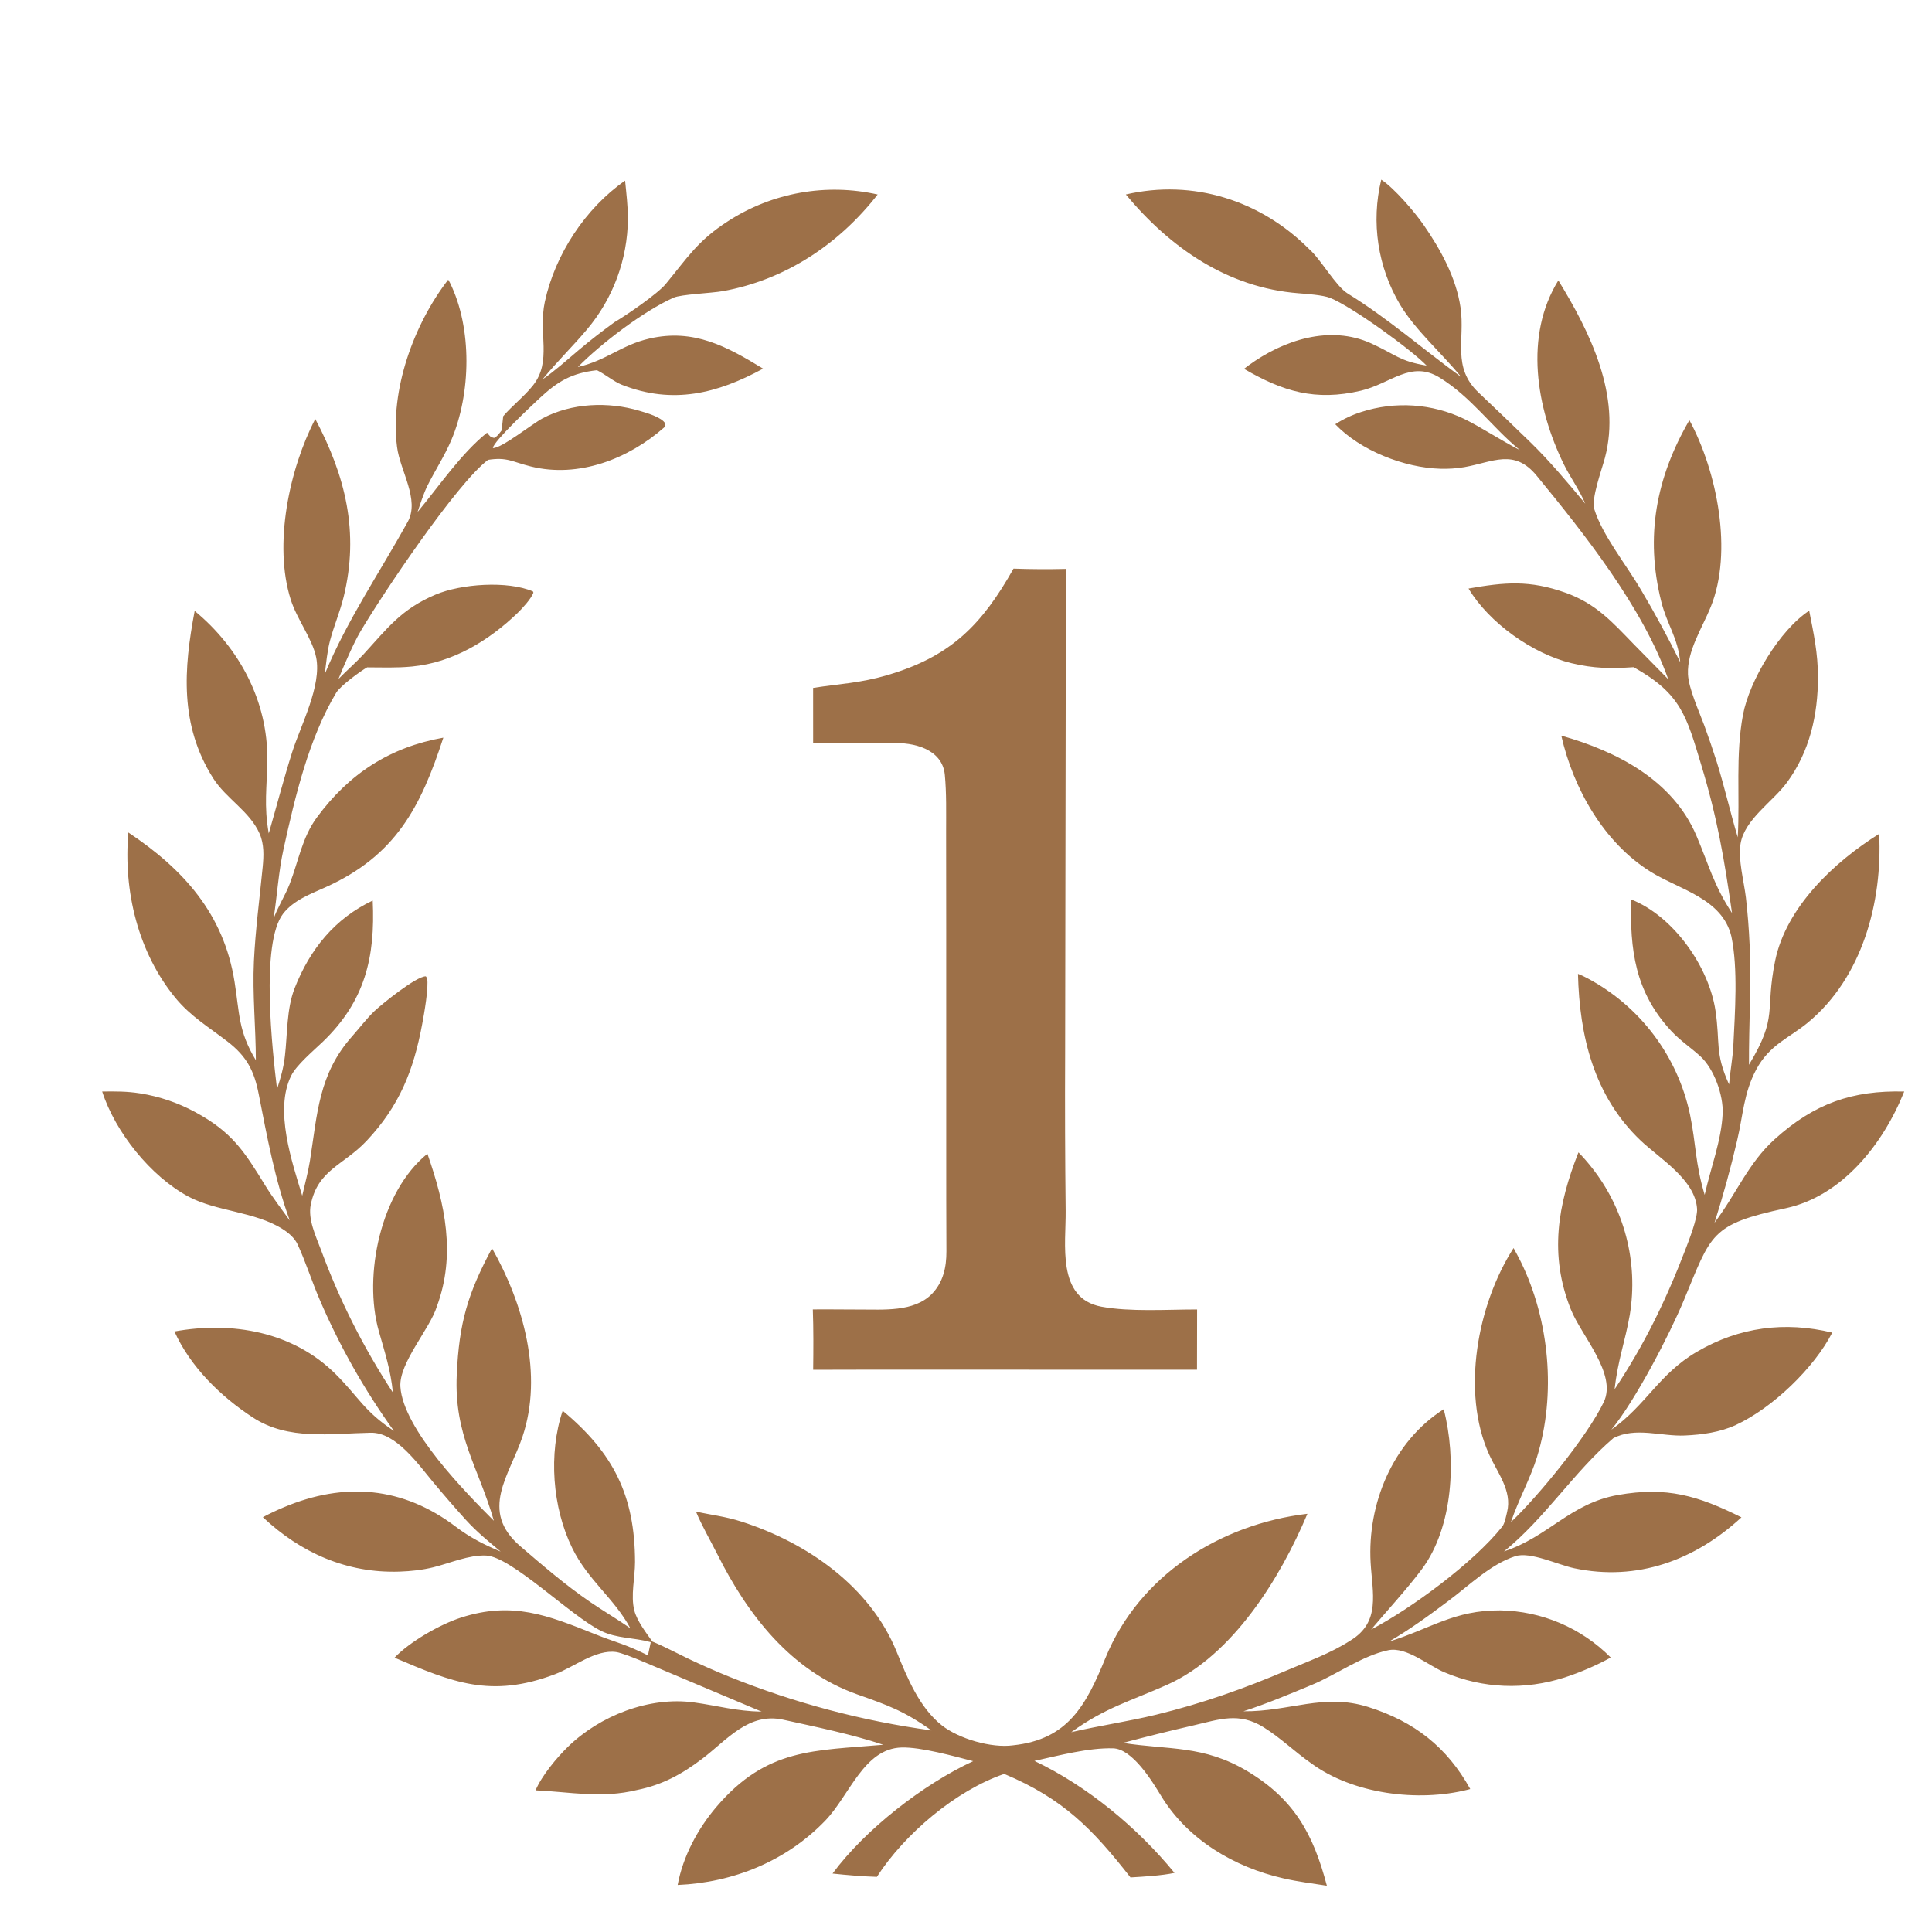
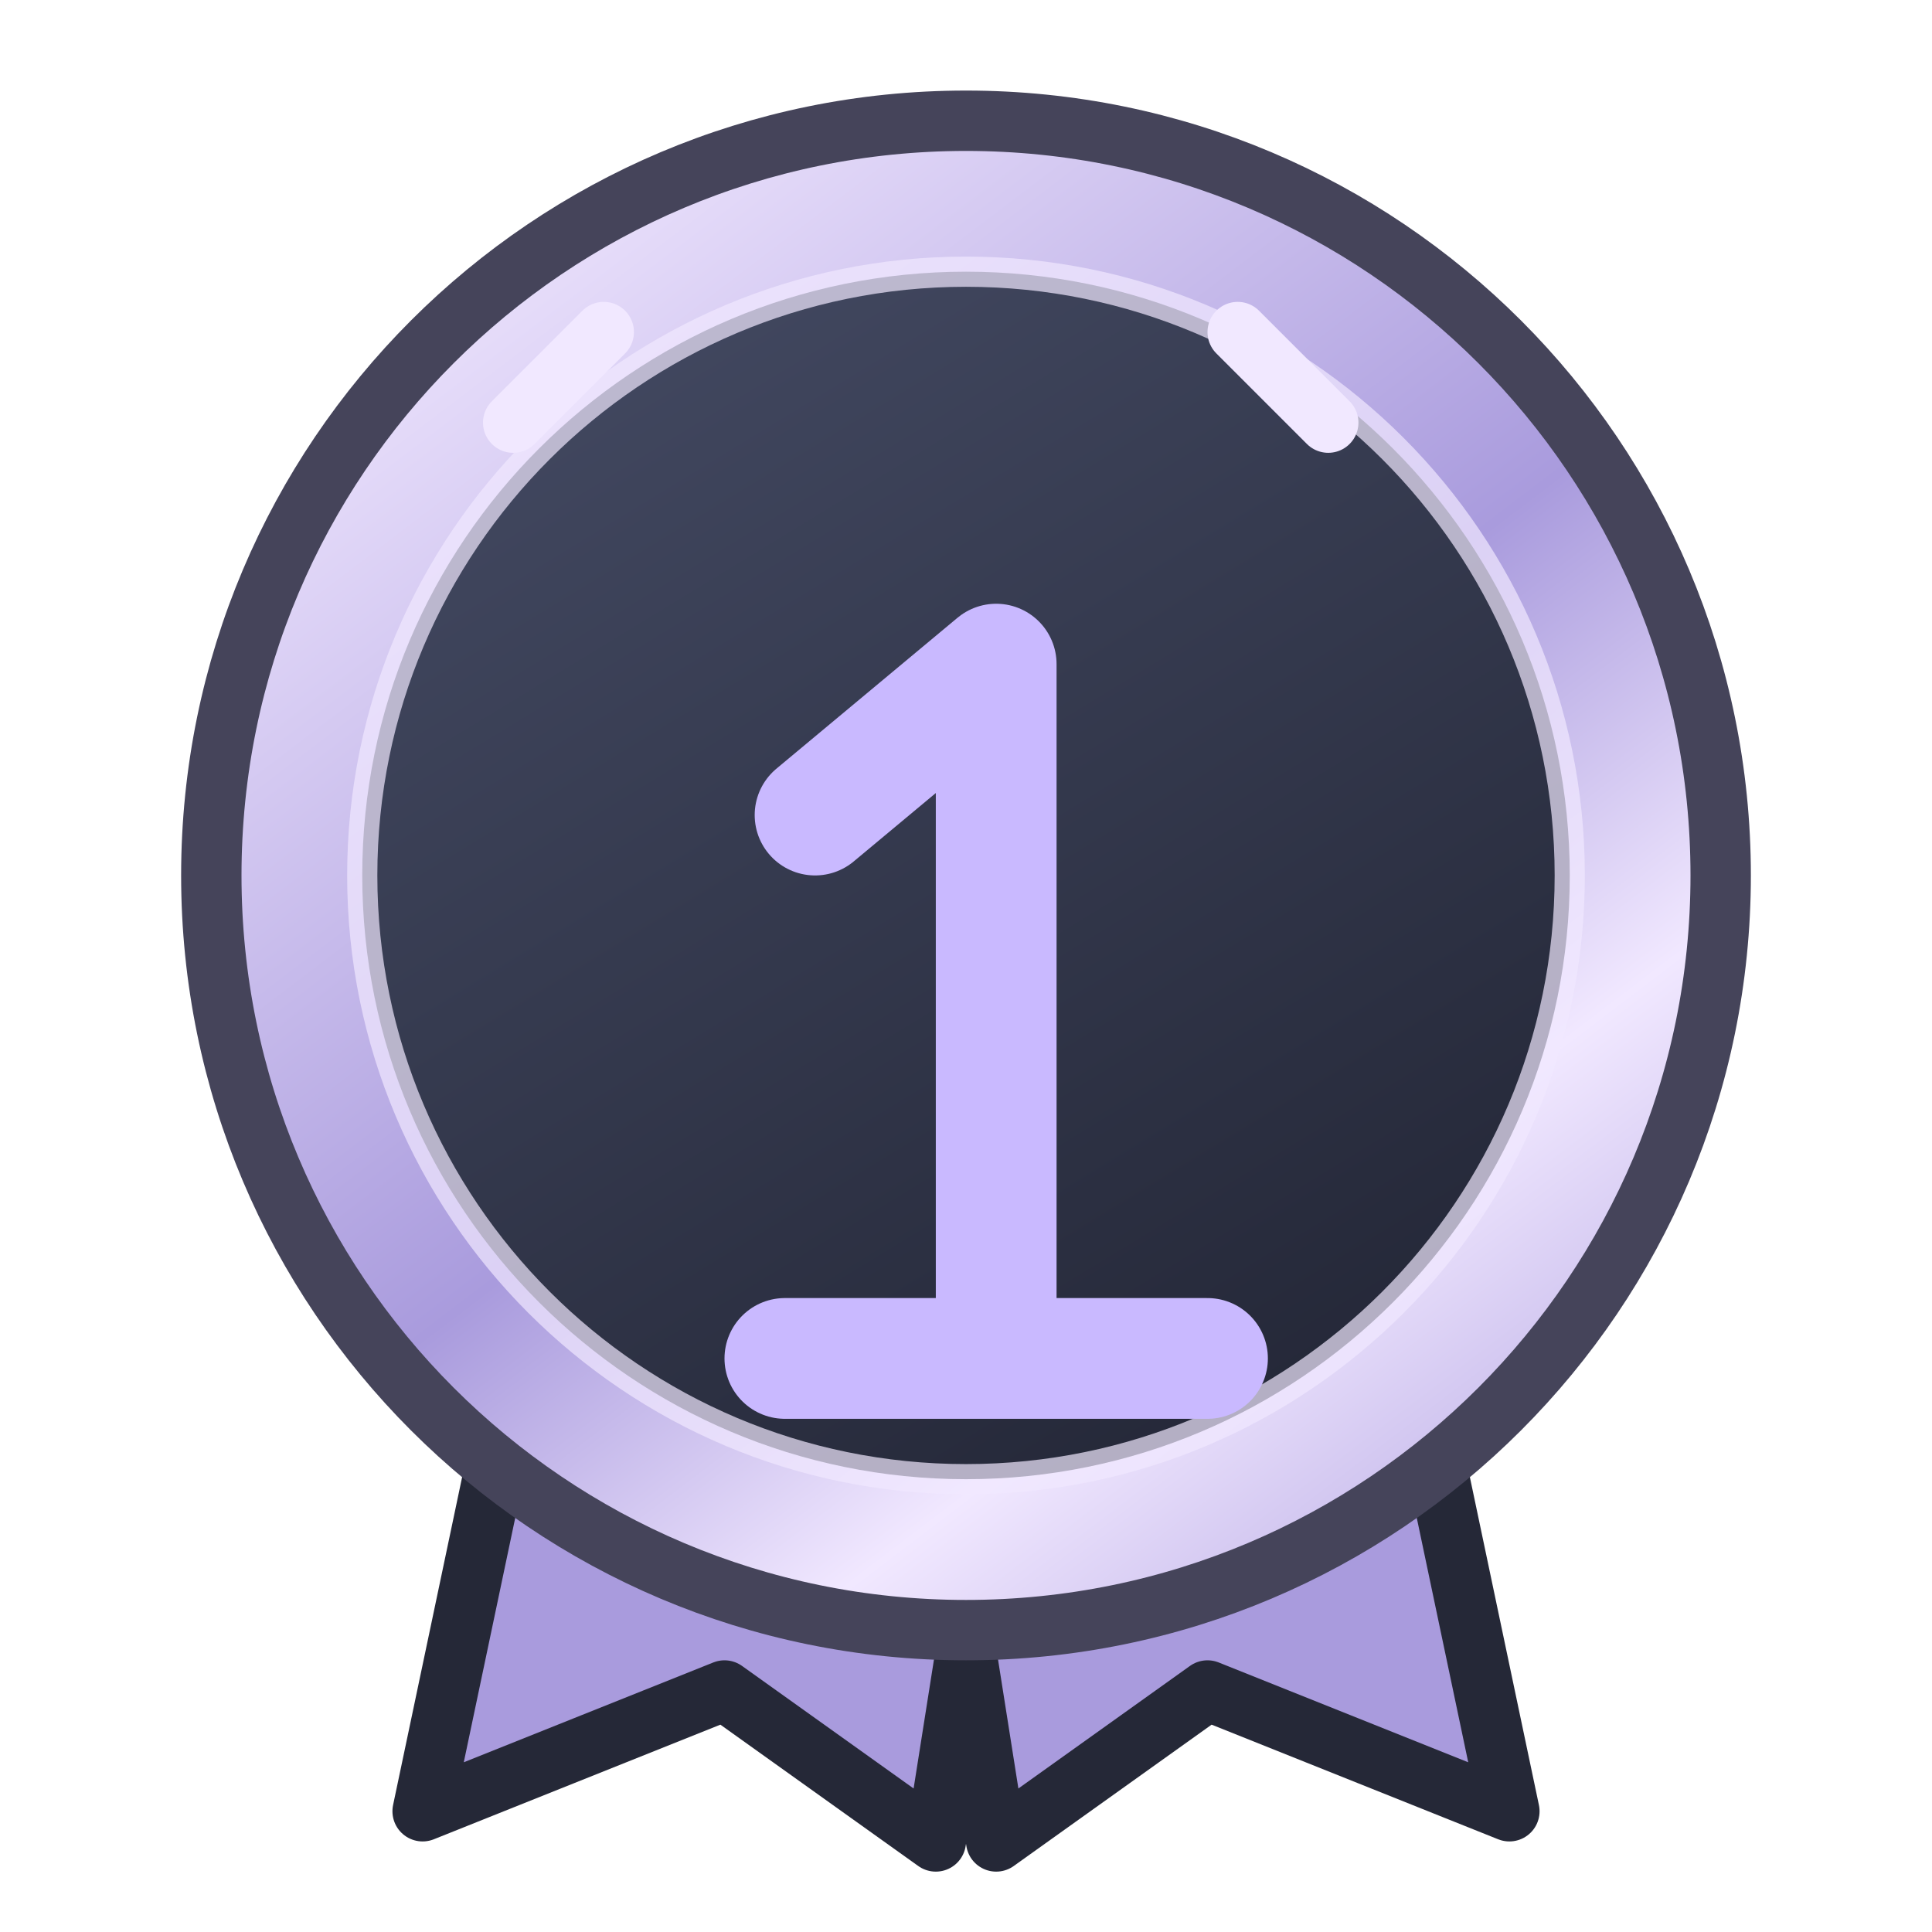
- <svg xmlns="http://www.w3.org/2000/svg" width="1024" height="1024" viewBox="0 0 1024 1024">
-   <path fill="#9D7048" d="M732.095 95.216C739.009 99.699 749.966 112.534 754.636 119.343C763.587 132.26 771.846 147.325 774.127 163.065C776.574 179.959 769.423 194.612 783.702 208.099C792.738 216.633 802.021 225.554 810.975 234.255C821.366 244.353 830.921 255.806 840.214 266.941C836.939 259.227 832.286 253.122 828.742 245.857C814.249 216.148 807.768 177.97 825.956 148.634C842.743 175.964 859.415 209.743 850.624 242.723C848.906 249.17 843.313 264.339 844.997 269.829C849.211 283.568 861.908 299.262 869.578 312.306C877.063 324.923 884.064 337.821 890.564 350.973C889.254 337.696 883.609 331.251 880.504 318.85C871.844 284.264 877.79 253.085 895.41 222.692C910.15 249.964 918.576 292.521 906.714 321.712C902.104 333.055 894.165 344.86 894.66 357.334C894.954 364.727 900.512 376.986 903.269 384.39C905.643 390.877 907.877 397.414 909.969 403.997C914.144 417.413 917.078 430.623 921.05 443.795C922.257 421.902 919.785 400.332 923.826 378.827C927.21 360.816 943.285 333.869 958.912 323.691C961.305 335.919 963.537 346.044 963.557 358.813C963.588 378.916 959.142 398.455 947.053 414.831C939.557 424.986 924.617 434.338 922.525 447.239C921.159 455.661 924.323 467.022 925.369 475.748C926.318 484.066 926.974 492.415 927.334 500.779C928.286 521.822 926.887 543.261 926.996 564.352C942.67 538.369 935.32 536.354 940.863 509.248C946.67 480.859 972.02 456.956 996.003 441.953C997.781 478.101 987.151 518.087 958.169 542.026C948.191 550.267 937.893 553.653 930.806 566.934C924.184 579.345 923.894 591.047 920.743 604.363C917.334 619.083 913.329 633.658 908.737 648.052C920.268 632.889 926.547 616.503 940.649 603.792C961.664 584.849 981.708 577.845 1009.28 578.533C998.056 606.639 976.175 634.015 946.509 640.386C906.305 649.019 907.155 653.934 892.408 689.32C884.901 707.334 867.04 741.865 854.073 757.754C872.712 744.553 879.141 728.388 899.303 716.538C921.814 703.308 946.046 700.245 971.139 706.315C961.51 725.087 939.502 746.266 920.035 755.272C911.659 759.147 902.21 760.424 893.028 760.849C880.497 761.428 866.903 756.148 855.09 762.278C834.266 780.044 818.764 804.881 797.135 822.281C820.811 814.472 832.253 796.861 857.48 792.384C883.489 787.769 900.141 792.816 923.005 804.226C898.443 826.875 867.884 838.299 834.364 831.203C825.766 829.382 811.093 822.27 803.193 824.803C789.924 829.056 778.421 840.606 767.411 848.724C757.054 856.504 747.351 863.587 736.155 870.109C758.57 863.126 770.678 853.405 795.047 853.529C817.13 853.856 838.204 862.834 853.738 878.533C845.908 882.807 837.701 886.351 829.221 889.122C808.216 895.823 786.06 895.053 765.691 886.41C757.22 882.942 745.505 872.642 735.802 874.657C722.136 877.494 708.385 887.581 695.449 892.955C683.335 897.987 671.438 902.992 659.044 907.021C683.646 907.266 701.476 897.259 725.182 904.732C749.7 912.46 766.97 926.062 779.258 948.229C778.885 948.336 778.51 948.437 778.134 948.533C751.563 955.288 717.023 950.893 694.86 934.512C686.122 928.398 678.826 921.158 669.732 915.487C656.702 907.361 646.401 911.289 632.839 914.432C620.229 917.326 607.67 920.44 595.168 923.772C619.441 927.589 637.831 924.846 661.085 938.742C686.016 953.641 696.108 972.234 703.27 999.468C695.292 998.206 688.053 997.369 680.236 995.575C654.166 989.665 629.497 975.05 615.394 951.842C610.697 944.114 600.232 926.946 589.974 926.653C576.932 926.28 561.108 930.494 548.259 933.327C576.203 946.566 602.989 968.775 622.511 992.684C615.504 994.139 606.414 994.647 599.179 995.081C578.963 969.275 563.542 953.378 532.254 940.216C506.535 949.021 479.434 972.076 464.764 994.783C457.6 994.577 448.429 993.809 441.271 993.029C458.613 969.6 489.357 945.701 515.794 933.46C505.603 930.827 488.275 925.953 477.902 926.215C457.895 926.719 450.311 951.547 437.471 964.912C416.78 986.45 388.693 997.81 359.174 999.08C361.969 983.958 369.821 969.306 379.679 957.735C406.423 926.345 431.532 927.989 468.15 924.764C451.66 919.211 432.18 915.248 415.223 911.5C396.796 907.428 385.427 922.14 372.191 932.185C361.447 940.339 351.125 946.011 337.773 948.705C318.714 953.386 302.593 949.764 283.854 948.926C287.111 941.201 295.08 931.623 300.966 925.881C317.902 909.359 344.084 899.064 367.796 902.331C381.048 904.157 389.805 906.922 403.696 907.216L339.157 879.987C336.49 878.871 329.254 875.988 326.576 875.616C315.73 874.11 304.279 883.545 294.068 887.408C260.106 900.258 239.586 891.593 209.112 878.611C217.129 870.169 233.198 860.975 244.249 857.396C271.494 848.571 290.277 856.094 315.226 866.08C326.79 870.709 331.152 871.266 343.418 877.382C343.884 875.04 344.385 872.707 344.922 870.381C344.814 870.353 344.705 870.328 344.598 870.298C335.913 867.907 326.896 868.474 318.645 864.436C302.58 856.574 271.033 825 257.587 824.464C248.443 824.1 238.597 828.473 229.783 830.665C223.949 832.115 217.746 832.787 211.747 832.987C183.874 833.912 159.418 823.045 139.325 804.14C142.926 802.222 146.616 800.475 150.382 798.906C182.598 785.32 213.537 787.91 241.648 809.244C249.037 814.852 256.814 818.868 265.356 822.351C258.71 816.823 252.669 811.895 246.814 805.46C240.918 798.924 235.154 792.27 229.524 785.503C221.733 776.174 209.913 759.139 196.568 759.386C175.474 759.762 152.844 763.593 134.067 751.332C116.924 740.138 100.978 724.549 92.449 705.711C122.978 700.169 155.311 705.752 177.956 728.361C190.388 740.771 192.932 747.933 208.77 758.405C193.155 736.717 179.964 713.383 169.432 688.821C165.329 679.304 162.1 668.993 157.758 659.595C156.156 656.128 152.977 653.445 149.759 651.405C135.095 642.107 114.595 642.11 99.888 634.225C79.834 623.474 61.095 600.06 54.162 578.528C61.312 578.449 67.225 578.387 74.304 579.513C84.489 581.135 94.326 584.473 103.395 589.385C123.04 600.013 129.429 610.151 140.704 628.516C144.238 634.27 149.548 641.335 153.564 646.861C145.68 625.022 141.569 602.568 137.119 579.855C134.696 567.486 130.768 559.898 120.653 552.089C110.973 544.616 101.109 538.727 93.2 529.174C73.221 505.044 65.308 472.331 68.039 441.248C97.195 460.665 118.604 484.346 124.319 520.357C127.019 537.366 126.292 546.547 135.612 561.938C135.581 544.568 133.747 527.018 134.583 509.455C135.379 492.724 137.605 476.278 139.221 459.633C139.798 453.683 140.057 447.444 137.595 441.861C132.311 429.878 119.881 423.386 112.97 412.464C95.12 384.255 97.358 354.459 103.18 323.803C126.939 343.405 141.994 371.715 141.68 402.713C141.531 417.512 139.77 426.692 142.448 441.763C146.621 427.325 150.25 413.221 154.886 398.593C159.344 384.526 170.612 363.409 167.58 348.462C165.559 338.498 157.465 328.454 154.074 317.72C144.877 288.607 153.293 248.705 167.104 222.054C183.136 252.362 190.515 282.113 182.149 316.36C180.218 324.263 176.936 331.866 174.875 339.707C173.449 345.131 172.859 351.609 172.158 357.241C183.689 329.196 201.473 303.028 216.099 276.602C222.613 264.832 212.029 249.548 210.438 236.849C206.666 206.751 219.175 172.071 237.558 148.235C237.873 148.749 238.172 149.237 238.442 149.783C250.393 173.983 249.646 208.669 239.218 233.234C235.615 241.724 230.618 249.276 226.54 257.468C224.494 261.579 222.816 266.961 221.336 271.351C232.723 257.676 244.447 240.315 258.164 229.337C259.672 231.192 259.798 231.67 261.844 232.125C263.469 231.479 264.629 229.694 265.787 228.269C266.167 225.942 266.426 223.014 266.704 220.617C271.315 215.139 277.733 210.281 282.5 204.276C292.682 191.449 285.192 176.543 288.772 159.961C294.203 134.806 310.38 110.282 331.309 95.747C331.939 102.023 332.838 109.733 332.797 115.96C332.643 137.48 324.946 158.264 311.046 174.694C303.476 183.706 295.515 191.323 287.549 201.076C293.571 197.026 300.902 190.48 306.635 185.638C313.193 180.1 318.693 175.886 325.647 170.798C332.048 167.072 348.575 155.702 352.819 150.561C364.38 136.554 369.755 127.585 385.87 117.232C409.33 102.048 437.915 96.95 465.177 103.089C444.682 129.443 416.174 148.373 383.152 154.309C376.978 155.419 361.041 155.982 357.009 157.781C340.935 164.952 318.36 182.273 306.293 194.536C321.718 190.967 329.187 182.886 344.271 179.431C367.73 174.059 385.272 183.649 404.455 195.396C380.21 208.591 356.576 214.566 329.579 203.936C325.351 202.272 320.767 198.368 316.392 196.218C302.925 197.751 295.576 202.09 285.694 211.338C282.075 214.725 261.408 234.059 261.245 237.479C265.563 237.851 282.271 224.536 287.52 221.765C302.976 213.547 322.366 212.784 338.964 217.745C342.554 218.818 350.787 221.105 352.597 224.489C352.504 225.263 352.58 226.066 351.98 226.594C333.03 243.26 306.643 253.519 281.386 247.246C271.328 244.748 268.859 242.159 258.675 243.728C242.017 256.296 202.795 314.795 191.043 334.71C187.257 341.125 182.291 352.771 179.386 359.903C183.536 355.604 188.669 351.169 192.657 346.815C205.447 332.849 212.69 322.863 230.775 315.186C244.425 309.391 269.071 307.707 282.478 313.471L282.717 314.137C281.565 317.314 276.82 322.497 274.389 324.838C259.013 339.644 239.944 351.211 218.343 353.273C210.149 354.055 202.737 353.734 194.599 353.712C191.076 355.671 180.372 363.536 178.198 367.167C163.603 391.537 156.38 422.423 150.317 449.856C147.538 462.43 146.919 474.923 144.969 487.012C147.017 481.152 151.102 474.752 153.486 468.644C158.224 456.504 160.08 443.956 167.938 433.283C185.122 409.945 206.776 396.005 234.987 390.974C222.979 427.845 209.716 453.512 172.587 470.242C164.631 473.827 155.593 477.128 150.068 484.272C137.942 499.953 144.4 557.17 146.836 577.221C148.815 571.158 150.271 566.077 151.012 559.74C152.359 548.211 151.872 534.732 156.144 523.835C164.261 503.131 177.463 486.832 197.549 477.314C198.965 507.449 193.423 530.692 171.093 552.159C166.036 557.02 157.142 564.42 154.283 570.245C145.369 588.409 154.684 615.655 160.187 633.768C161.531 627.818 163.359 621.084 164.271 615.303C168.21 590.35 168.84 569.285 186.644 549.267C190.063 545.423 194.513 539.659 198.367 535.99C202.302 532.244 220.683 517.381 225.697 517.472L226.358 518.384C227.331 523.321 224.788 537.338 223.756 542.885C219.197 567.382 211.674 586.178 194.408 604.568C182.066 617.714 168.525 619.846 164.723 638.428C163.114 646.287 167.346 654.997 170.203 662.647C179.981 689.155 192.744 714.463 208.244 738.085C207.091 726.288 203.976 716.796 200.795 705.582C192.396 675.976 201.757 631.532 226.537 611.519C235.868 638.295 241.733 664.925 231.534 692.505C227.851 704.368 211.41 722.387 212.22 735.006C213.672 757.594 247.236 791.481 261.762 806.037C253.548 777.47 240.615 760.851 242.09 728.565C243.346 701.071 247.932 685.556 260.787 661.6C277.417 690.91 287.943 728.591 276.95 761.422C270.042 782.055 253.829 800.697 275.768 819.529C287.66 829.737 299.762 840.16 312.777 849.067C319.782 853.86 327.111 858.14 334.099 863.021C325.493 847.065 311.705 837.634 303.302 820.528C292.736 799.021 290.625 770.363 298.229 747.725C324.99 770 336.53 792.509 336.578 827.928C336.589 836.106 334.164 845.718 336.215 853.646C337.642 859.163 342.423 865.342 345.765 870.069C351.132 872.202 359.247 876.468 364.715 879.098C372.022 882.58 379.433 885.837 386.939 888.866C421.221 902.651 457.073 912.154 493.683 917.159C479.019 906.75 470.717 903.871 454.242 898.027C419.088 885.558 396.301 855.877 380.177 823.718C376.536 816.457 372.025 808.752 368.867 801.165C377.419 803.059 384.351 803.719 393.023 806.498C427.649 817.595 461.145 840.785 475.226 875.418C480.825 889.189 487.253 905.03 499.157 914.451C508.173 921.586 525.484 926.658 536.995 925.051C566.053 921.955 575.634 903.908 585.939 878.681C603.724 835.145 646.422 807.854 692.96 802.332C678.672 836.311 653.357 877.472 618.603 892.972C599.144 901.651 585.809 905.062 567.776 918.105C582.638 914.637 597.926 912.437 612.839 908.81C637.062 902.918 659.429 895.018 682.297 885.231C693.848 880.287 705.047 876.396 715.783 869.499C731.955 859.695 727.374 844.227 726.462 828.246C724.692 797.242 738.011 764.254 765.19 746.923C772.03 773.082 770.328 809.274 753.58 831.737C745.866 842.083 735.267 853.569 726.744 863.672C747.674 852.786 780.91 828.364 796.199 809.168C797.595 807.414 798.256 803.534 798.797 801.377C801.569 790.074 793.615 780.581 789.162 770.653C774.46 737.872 782.961 691.472 802.221 661.495C803.554 663.895 804.836 666.323 806.066 668.777C821.3 699.849 824.869 739.227 814.621 772.329C811.167 783.487 804.78 795.006 800.818 806.762C814.89 793.496 841.202 761.524 850 743.195C857.2 728.194 838.205 708.085 832.555 693.963C821.016 665.115 825.623 638.573 836.618 610.779C838.868 613.027 841.362 615.926 843.345 618.42C860.961 640.465 868.407 668.944 863.838 696.79C861.332 711.232 857.582 720.398 855.767 736.355C871.589 712.7 883.079 688.96 893.27 662.371C895.179 657.39 899.799 645.612 899.484 640.711C898.484 625.149 879.674 614.108 869.583 604.51C844.797 580.935 837.149 549.108 836.359 516.153C838.084 516.811 839.676 517.582 841.304 518.45C869.295 533.31 889.243 559.829 895.76 590.841C899.035 606.836 898.396 616.205 903.513 633.306C906.536 619.6 912.425 604.386 913.047 590.226C913.478 580.418 908.482 566.486 901.214 559.839C896.167 555.223 890.521 551.56 885.594 546.221C866.518 525.55 863.873 503.316 864.538 476.725C886.991 485.566 905.758 512.4 909.241 535.641C911.822 552.863 908.776 557.821 916.434 574.765C916.942 568.614 918.408 560.367 918.693 554.467C919.549 536.777 921.267 513.353 917.661 496.287C912.796 476.121 890.051 471.536 874.819 462.026C849.992 446.526 833.915 418.008 827.515 389.901C857.179 398.268 886.609 413.532 899.142 442.947C905.713 458.368 908.316 469.203 918.011 483.933C913.9 455.245 910.21 433.56 901.724 405.531C893.877 379.611 891.048 367.679 865.847 353.622C853.782 354.409 844.766 354.343 832.926 351.499C812.369 346.562 789.2 330.094 778.359 311.939C797.542 308.556 810.677 307.381 829.638 314.111C845.931 319.894 854.523 329.677 866.09 341.601L884.2 360.009C870.742 322.021 839.89 283.083 814.452 252.113C802.527 237.596 791.328 244.902 776.18 247.587C771.99 248.291 767.741 248.582 763.493 248.456C744.245 247.949 721.004 238.776 707.721 224.861C711.999 222.103 716.623 219.923 721.472 218.376C739.474 212.547 759.027 213.864 776.085 222.053C784.941 226.381 795.522 233.437 805.5 238.528C790.376 226.004 779.779 210.438 763.007 200.116C747.822 190.771 737.15 203.349 721.348 207.069C697.168 212.761 679.86 207.463 659.371 195.495C660.146 194.878 660.934 194.276 661.735 193.692C680.288 180.173 704.957 172.101 726.78 182.016C739.68 187.878 741.788 191.457 756.121 193.764C748.103 185.366 716.511 162.485 704.973 157.886C701.211 156.386 692.548 155.776 688.15 155.429C650.676 152.472 620.254 131.38 596.713 103.08C632.266 94.828 668.112 106.102 693.935 132.078C699.98 137.301 707.951 151.651 714.316 155.579C735.544 168.677 754.465 185.284 774.477 199.825C764.072 187.111 750.238 175.013 742.166 161.646C730.229 141.68 726.612 117.824 732.095 95.216Z" />
-   <path fill="#9D7048" d="M537.185 301.374C545.763 301.712 556.459 301.75 564.952 301.526L564.545 558.545C564.416 586.272 564.508 613.999 564.821 641.725C565.05 659.137 559.836 688.128 583.771 692.569C599.043 695.403 618.592 694.039 634.488 694.042L634.433 725.975L459.625 725.949L430.995 726.012C431.126 715.785 431.19 704.178 430.815 694.027C439.093 693.899 447.448 694.123 455.667 694.08C468.07 694.016 484.368 695.526 493.881 685.843C499.952 679.664 501.662 671.527 501.619 663.231C501.527 645.432 501.525 627.644 501.526 609.86L501.517 493.791L501.462 440.773C501.452 430.959 501.706 420.209 500.773 410.644C499.432 396.897 484.07 393.289 472.658 393.924C469.416 394.104 465.571 393.898 462.305 393.892C451.864 393.825 441.424 393.864 430.984 394.009L430.973 364.61C445.664 362.315 455.628 362.152 470.561 357.755C504.267 347.831 520.584 330.836 537.185 301.374Z" />
+ <svg xmlns="http://www.w3.org/2000/svg" viewBox="0 0 64 64" fill="none">
+   <defs>
+     <linearGradient id="metal" x1="12" y1="8" x2="50" y2="58" gradientUnits="userSpaceOnUse">
+       <stop stop-color="#f1e8ff" />
+       <stop offset=".48" stop-color="#a99bdd" />
+       <stop offset=".72" stop-color="#f1e8ff" />
+       <stop offset="1" stop-color="#a99bdd" />
+     </linearGradient>
+     <linearGradient id="enamel" x1="20" y1="12" x2="45" y2="53" gradientUnits="userSpaceOnUse">
+       <stop stop-color="#41475f" />
+       <stop offset="1" stop-color="#202332" />
+     </linearGradient>
+   </defs>
+   <path d="m18 41-4 19 10-4 7 5 3-19m12-1 4 19-10-4-7 5-3-19" fill="#a99bdd" stroke="#252837" stroke-width="2" stroke-linejoin="round" />
+   <circle cx="32" cy="29" r="25" fill="url(#metal)" stroke="#45445a" stroke-width="2" />
+   <circle cx="32" cy="29" r="20" fill="url(#enamel)" stroke="#f1e8ff" stroke-opacity=".7" />
+   <g stroke="#c9b9ff" stroke-width="4" stroke-linecap="round" stroke-linejoin="round">
+     <path d="m27 27 6-5v23m-7 0h14" />
+   </g>
+   <path d="m17 14 3-3m24 3-3-3" stroke="#f1e8ff" stroke-width="2" stroke-linecap="round" />
</svg>
